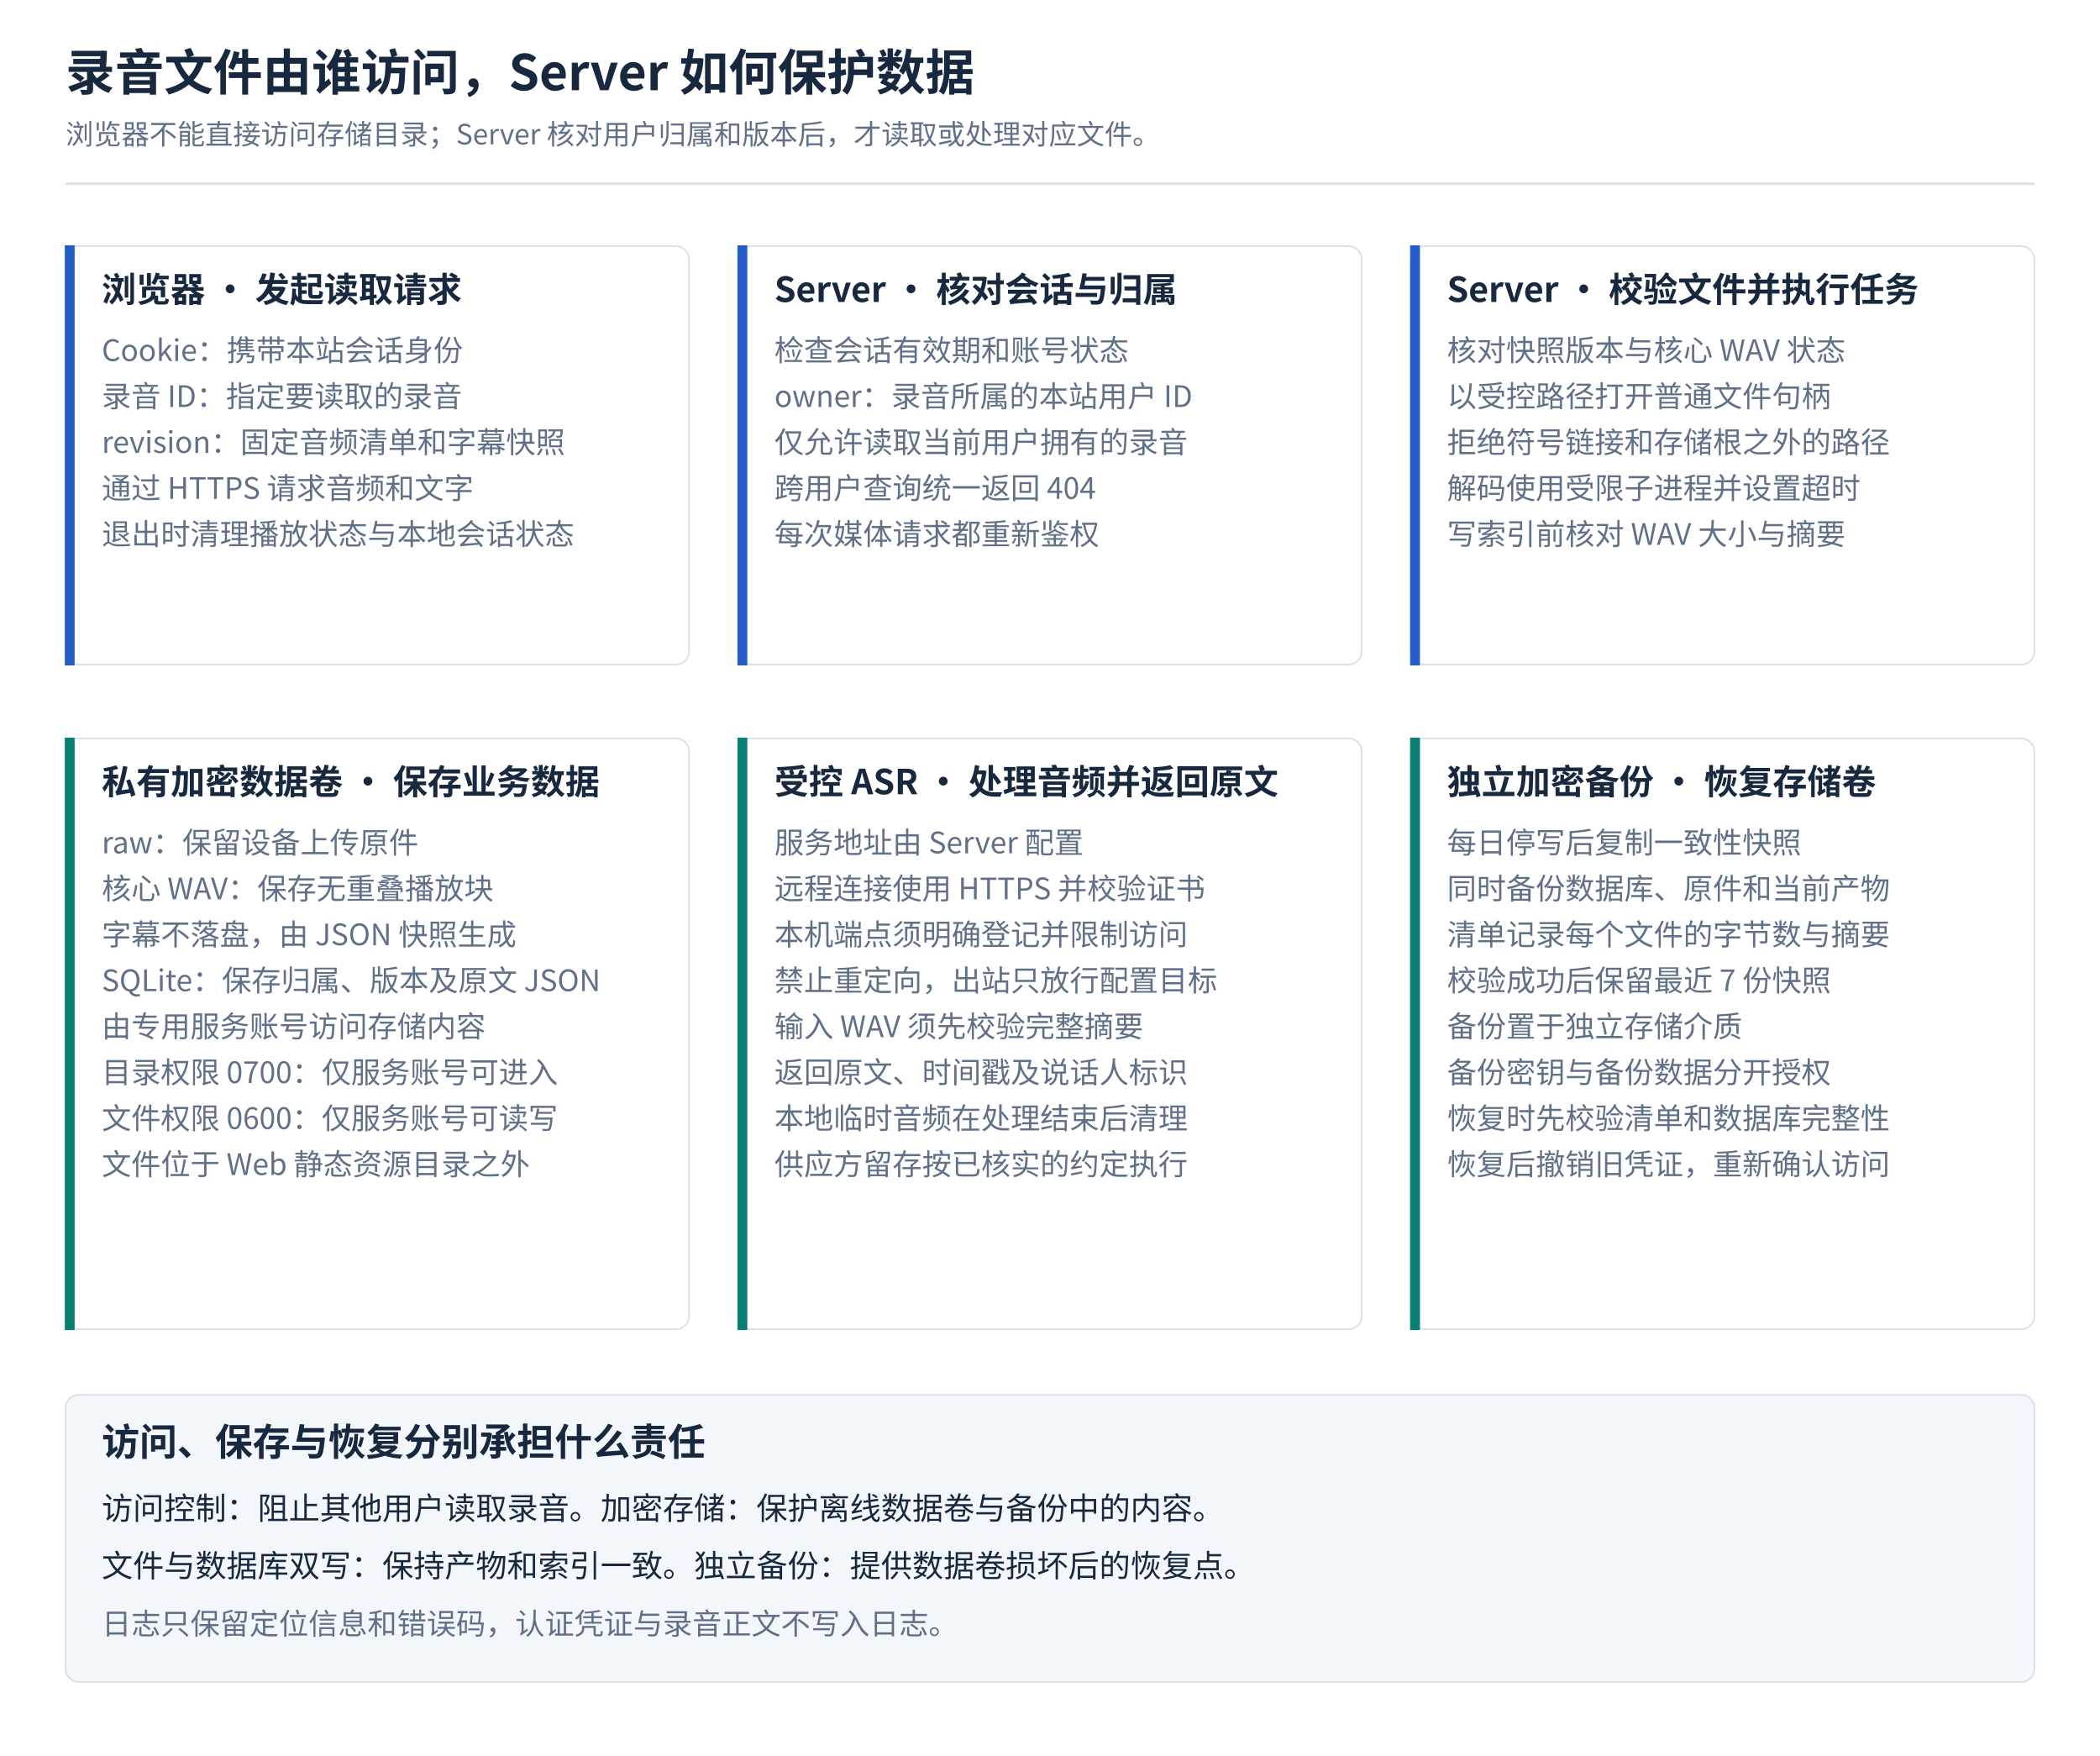
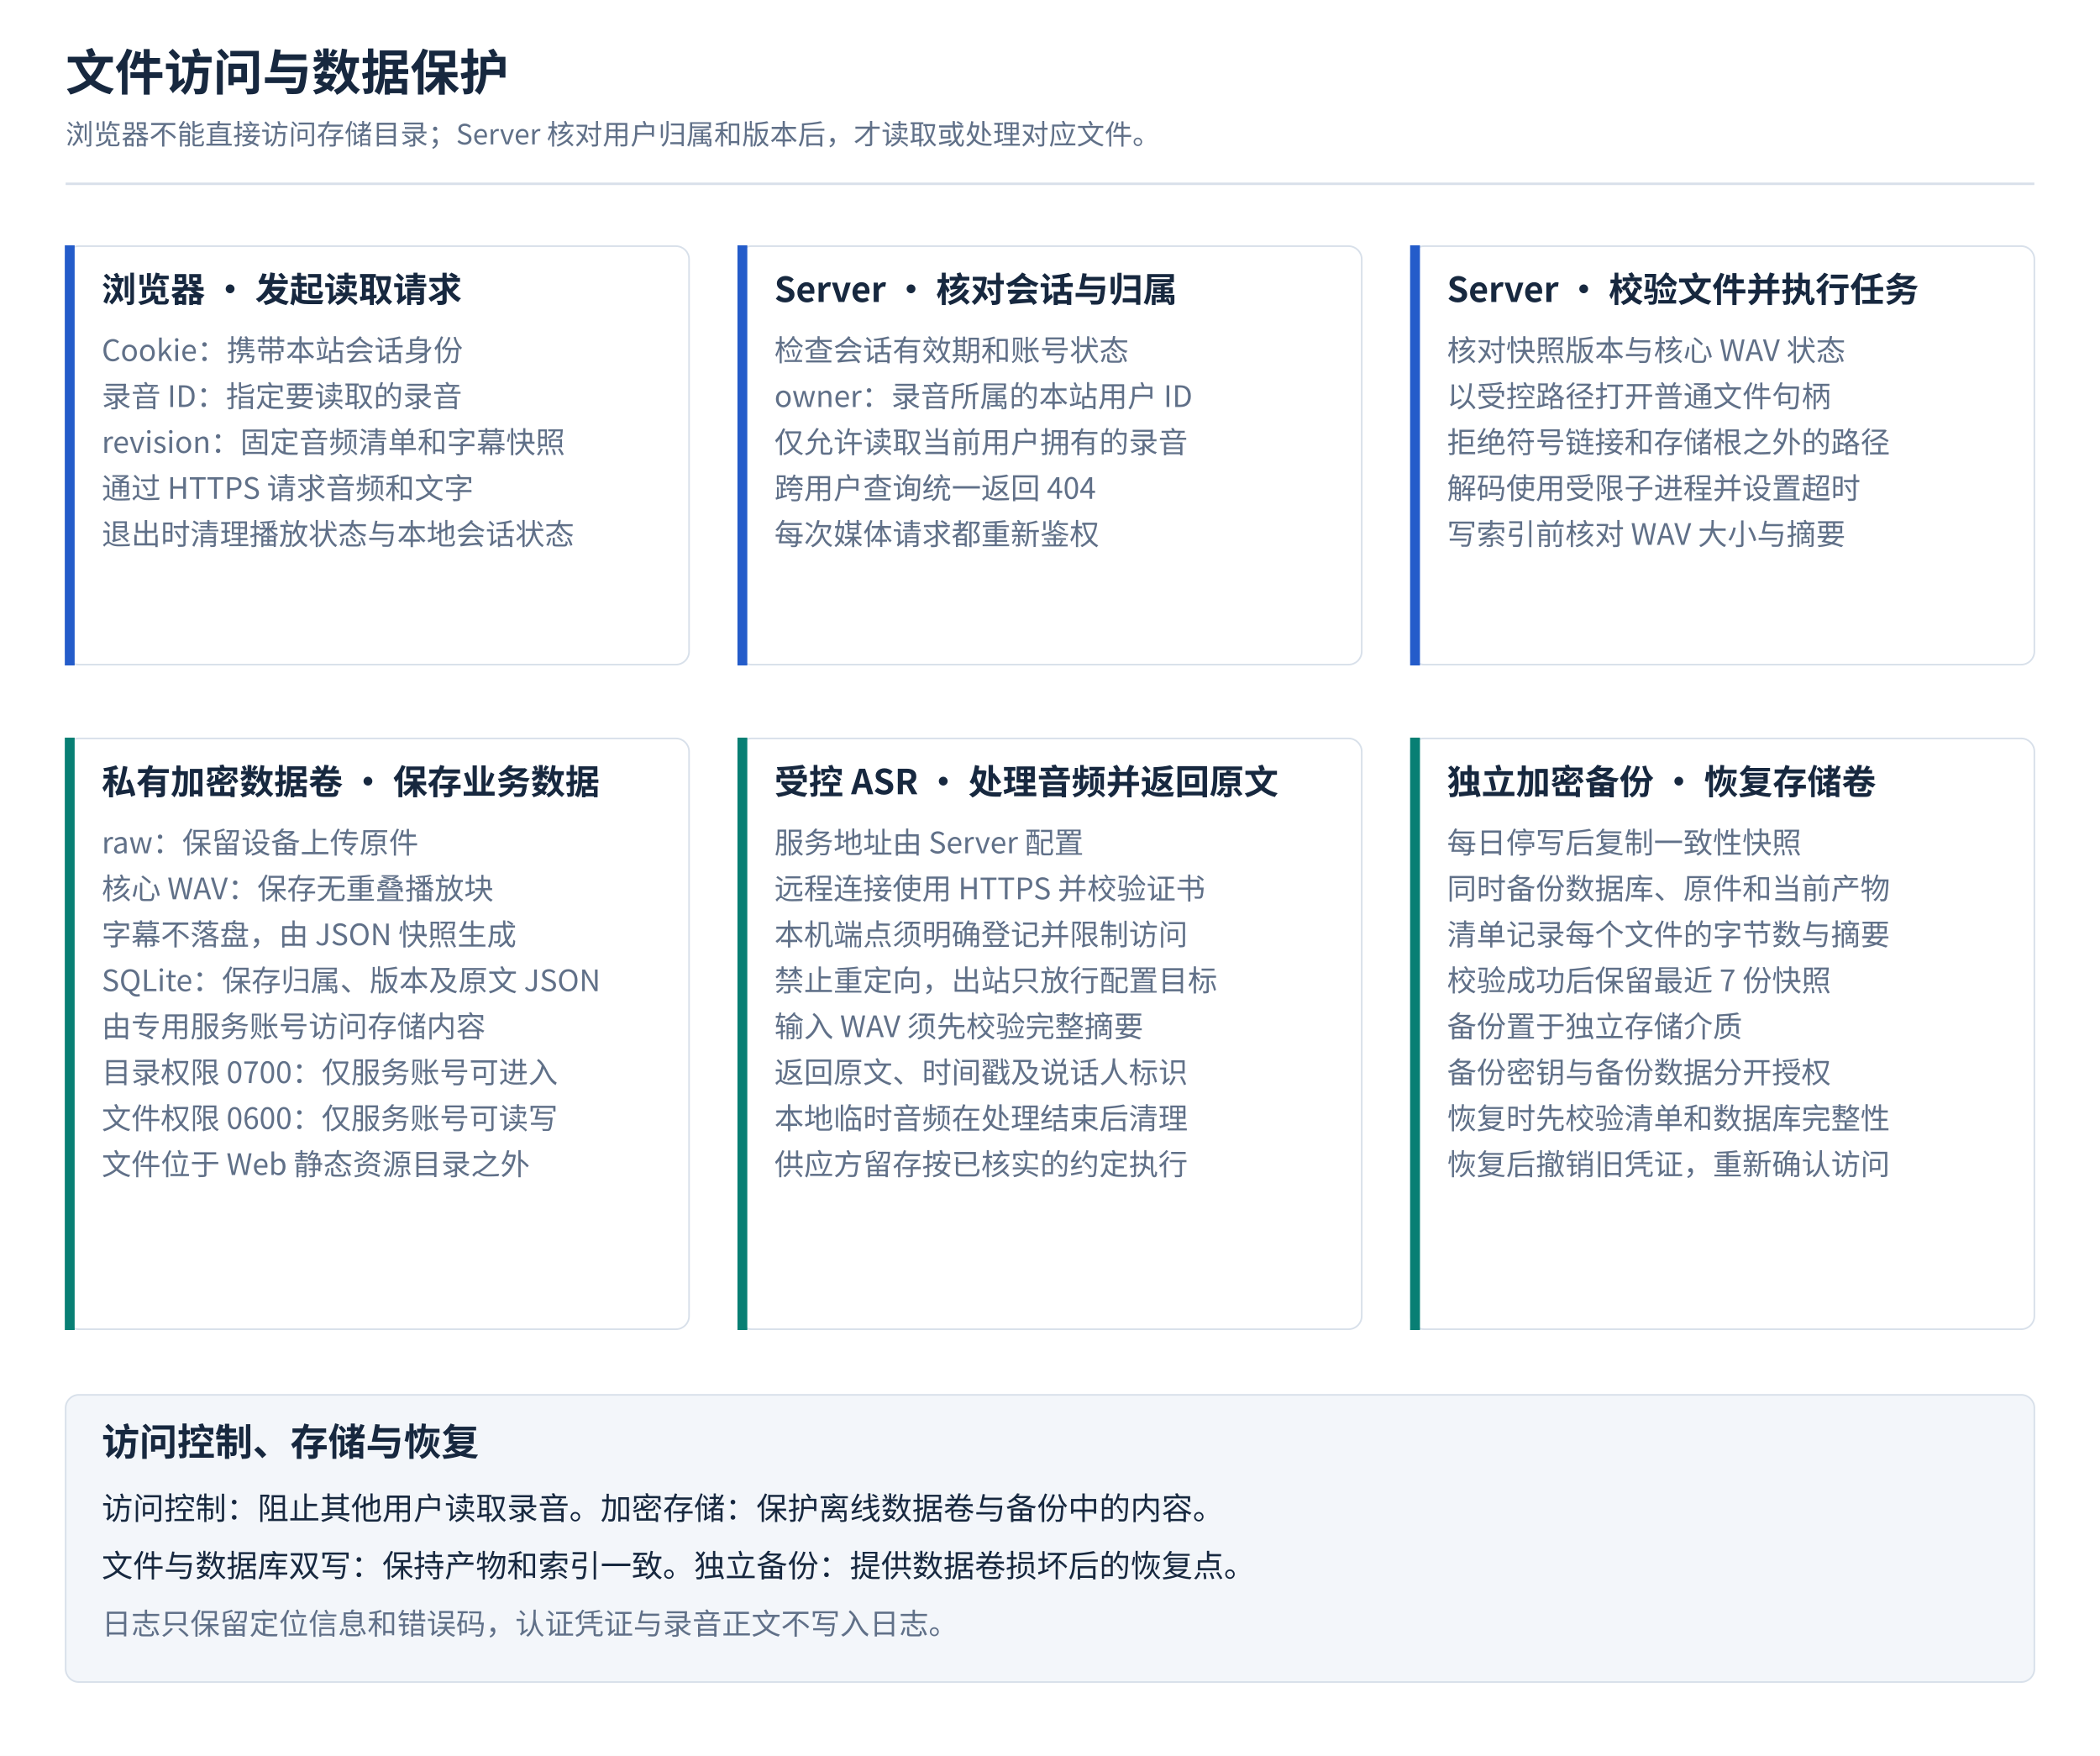
<svg xmlns="http://www.w3.org/2000/svg" width="1280" height="1070" viewBox="0 0 1280 1070">
  <rect width="1280" height="100%" fill="white" />
  <g font-family="PingFang SC,Microsoft YaHei,Noto Sans CJK SC,Arial,sans-serif">
-     <text x="40" y="55" font-size="30" font-weight="600" fill="#17283f">录音文件由谁访问，Server 如何保护数据</text>
+     <text x="40" y="55" font-size="30" font-weight="600" fill="#17283f">文件访问与数据保护</text>
    <text x="40" y="88" font-size="17" font-weight="400" fill="#607088">浏览器不能直接访问存储目录；Server 核对用户归属和版本后，才读取或处理对应文件。</text>
    <line x1="40" y1="112" x2="1240" y2="112" stroke="#d8e0ea" stroke-width="1.5" />
    <rect x="40" y="150" width="380" height="255" rx="8" fill="white" stroke="#d8e0ea" />
    <rect x="40" y="150" width="5" height="255" rx="0" fill="#245cca" stroke="#245cca" />
    <text x="62" y="184" font-size="21" font-weight="600" fill="#17283f">浏览器 · 发起读取请求</text>
    <text x="62" y="220" font-size="18" font-weight="400" fill="#607088">Cookie：携带本站会话身份</text>
    <text x="62" y="248" font-size="18" font-weight="400" fill="#607088">录音 ID：指定要读取的录音</text>
    <text x="62" y="276" font-size="18" font-weight="400" fill="#607088">revision：固定音频清单和字幕快照</text>
    <text x="62" y="304" font-size="18" font-weight="400" fill="#607088">通过 HTTPS 请求音频和文字</text>
    <text x="62" y="332" font-size="18" font-weight="400" fill="#607088">退出时清理播放状态与本地会话状态</text>
    <rect x="450" y="150" width="380" height="255" rx="8" fill="white" stroke="#d8e0ea" />
    <rect x="450" y="150" width="5" height="255" rx="0" fill="#245cca" stroke="#245cca" />
    <text x="472" y="184" font-size="21" font-weight="600" fill="#17283f">Server · 核对会话与归属</text>
    <text x="472" y="220" font-size="18" font-weight="400" fill="#607088">检查会话有效期和账号状态</text>
    <text x="472" y="248" font-size="18" font-weight="400" fill="#607088">owner：录音所属的本站用户 ID</text>
    <text x="472" y="276" font-size="18" font-weight="400" fill="#607088">仅允许读取当前用户拥有的录音</text>
    <text x="472" y="304" font-size="18" font-weight="400" fill="#607088">跨用户查询统一返回 404</text>
    <text x="472" y="332" font-size="18" font-weight="400" fill="#607088">每次媒体请求都重新鉴权</text>
    <rect x="860" y="150" width="380" height="255" rx="8" fill="white" stroke="#d8e0ea" />
    <rect x="860" y="150" width="5" height="255" rx="0" fill="#245cca" stroke="#245cca" />
    <text x="882" y="184" font-size="21" font-weight="600" fill="#17283f">Server · 校验文件并执行任务</text>
    <text x="882" y="220" font-size="18" font-weight="400" fill="#607088">核对快照版本与核心 WAV 状态</text>
    <text x="882" y="248" font-size="18" font-weight="400" fill="#607088">以受控路径打开普通文件句柄</text>
    <text x="882" y="276" font-size="18" font-weight="400" fill="#607088">拒绝符号链接和存储根之外的路径</text>
    <text x="882" y="304" font-size="18" font-weight="400" fill="#607088">解码使用受限子进程并设置超时</text>
    <text x="882" y="332" font-size="18" font-weight="400" fill="#607088">写索引前核对 WAV 大小与摘要</text>
    <rect x="40" y="450" width="380" height="360" rx="8" fill="white" stroke="#d8e0ea" />
    <rect x="40" y="450" width="5" height="360" rx="0" fill="#087f74" stroke="#087f74" />
    <text x="62" y="484" font-size="21" font-weight="600" fill="#17283f">私有加密数据卷 · 保存业务数据</text>
    <text x="62" y="520" font-size="18" font-weight="400" fill="#607088">raw：保留设备上传原件</text>
    <text x="62" y="548" font-size="18" font-weight="400" fill="#607088">核心 WAV：保存无重叠播放块</text>
    <text x="62" y="576" font-size="18" font-weight="400" fill="#607088">字幕不落盘，由 JSON 快照生成</text>
    <text x="62" y="604" font-size="18" font-weight="400" fill="#607088">SQLite：保存归属、版本及原文 JSON</text>
    <text x="62" y="632" font-size="18" font-weight="400" fill="#607088">由专用服务账号访问存储内容</text>
    <text x="62" y="660" font-size="18" font-weight="400" fill="#607088">目录权限 0700：仅服务账号可进入</text>
    <text x="62" y="688" font-size="18" font-weight="400" fill="#607088">文件权限 0600：仅服务账号可读写</text>
    <text x="62" y="716" font-size="18" font-weight="400" fill="#607088">文件位于 Web 静态资源目录之外</text>
    <rect x="450" y="450" width="380" height="360" rx="8" fill="white" stroke="#d8e0ea" />
    <rect x="450" y="450" width="5" height="360" rx="0" fill="#087f74" stroke="#087f74" />
    <text x="472" y="484" font-size="21" font-weight="600" fill="#17283f">受控 ASR · 处理音频并返回原文</text>
    <text x="472" y="520" font-size="18" font-weight="400" fill="#607088">服务地址由 Server 配置</text>
    <text x="472" y="548" font-size="18" font-weight="400" fill="#607088">远程连接使用 HTTPS 并校验证书</text>
    <text x="472" y="576" font-size="18" font-weight="400" fill="#607088">本机端点须明确登记并限制访问</text>
    <text x="472" y="604" font-size="18" font-weight="400" fill="#607088">禁止重定向，出站只放行配置目标</text>
    <text x="472" y="632" font-size="18" font-weight="400" fill="#607088">输入 WAV 须先校验完整摘要</text>
    <text x="472" y="660" font-size="18" font-weight="400" fill="#607088">返回原文、时间戳及说话人标识</text>
    <text x="472" y="688" font-size="18" font-weight="400" fill="#607088">本地临时音频在处理结束后清理</text>
    <text x="472" y="716" font-size="18" font-weight="400" fill="#607088">供应方留存按已核实的约定执行</text>
    <rect x="860" y="450" width="380" height="360" rx="8" fill="white" stroke="#d8e0ea" />
    <rect x="860" y="450" width="5" height="360" rx="0" fill="#087f74" stroke="#087f74" />
    <text x="882" y="484" font-size="21" font-weight="600" fill="#17283f">独立加密备份 · 恢复存储卷</text>
    <text x="882" y="520" font-size="18" font-weight="400" fill="#607088">每日停写后复制一致性快照</text>
    <text x="882" y="548" font-size="18" font-weight="400" fill="#607088">同时备份数据库、原件和当前产物</text>
    <text x="882" y="576" font-size="18" font-weight="400" fill="#607088">清单记录每个文件的字节数与摘要</text>
    <text x="882" y="604" font-size="18" font-weight="400" fill="#607088">校验成功后保留最近 7 份快照</text>
    <text x="882" y="632" font-size="18" font-weight="400" fill="#607088">备份置于独立存储介质</text>
    <text x="882" y="660" font-size="18" font-weight="400" fill="#607088">备份密钥与备份数据分开授权</text>
    <text x="882" y="688" font-size="18" font-weight="400" fill="#607088">恢复时先校验清单和数据库完整性</text>
    <text x="882" y="716" font-size="18" font-weight="400" fill="#607088">恢复后撤销旧凭证，重新确认访问</text>
    <rect x="40" y="850" width="1200" height="175" rx="8" fill="#f3f6fa" stroke="#d8e0ea" />
-     <text x="62" y="887" font-size="23" font-weight="600" fill="#17283f">访问、保存与恢复分别承担什么责任</text>
+     <text x="62" y="887" font-size="23" font-weight="600" fill="#17283f">访问控制、存储与恢复</text>
    <text x="62" y="926" font-size="19" font-weight="400" fill="#17283f">访问控制：阻止其他用户读取录音。加密存储：保护离线数据卷与备份中的内容。</text>
    <text x="62" y="961" font-size="19" font-weight="400" fill="#17283f">文件与数据库双写：保持产物和索引一致。独立备份：提供数据卷损坏后的恢复点。</text>
    <text x="62" y="996" font-size="18" font-weight="400" fill="#607088">日志只保留定位信息和错误码，认证凭证与录音正文不写入日志。</text>
  </g>
</svg>
